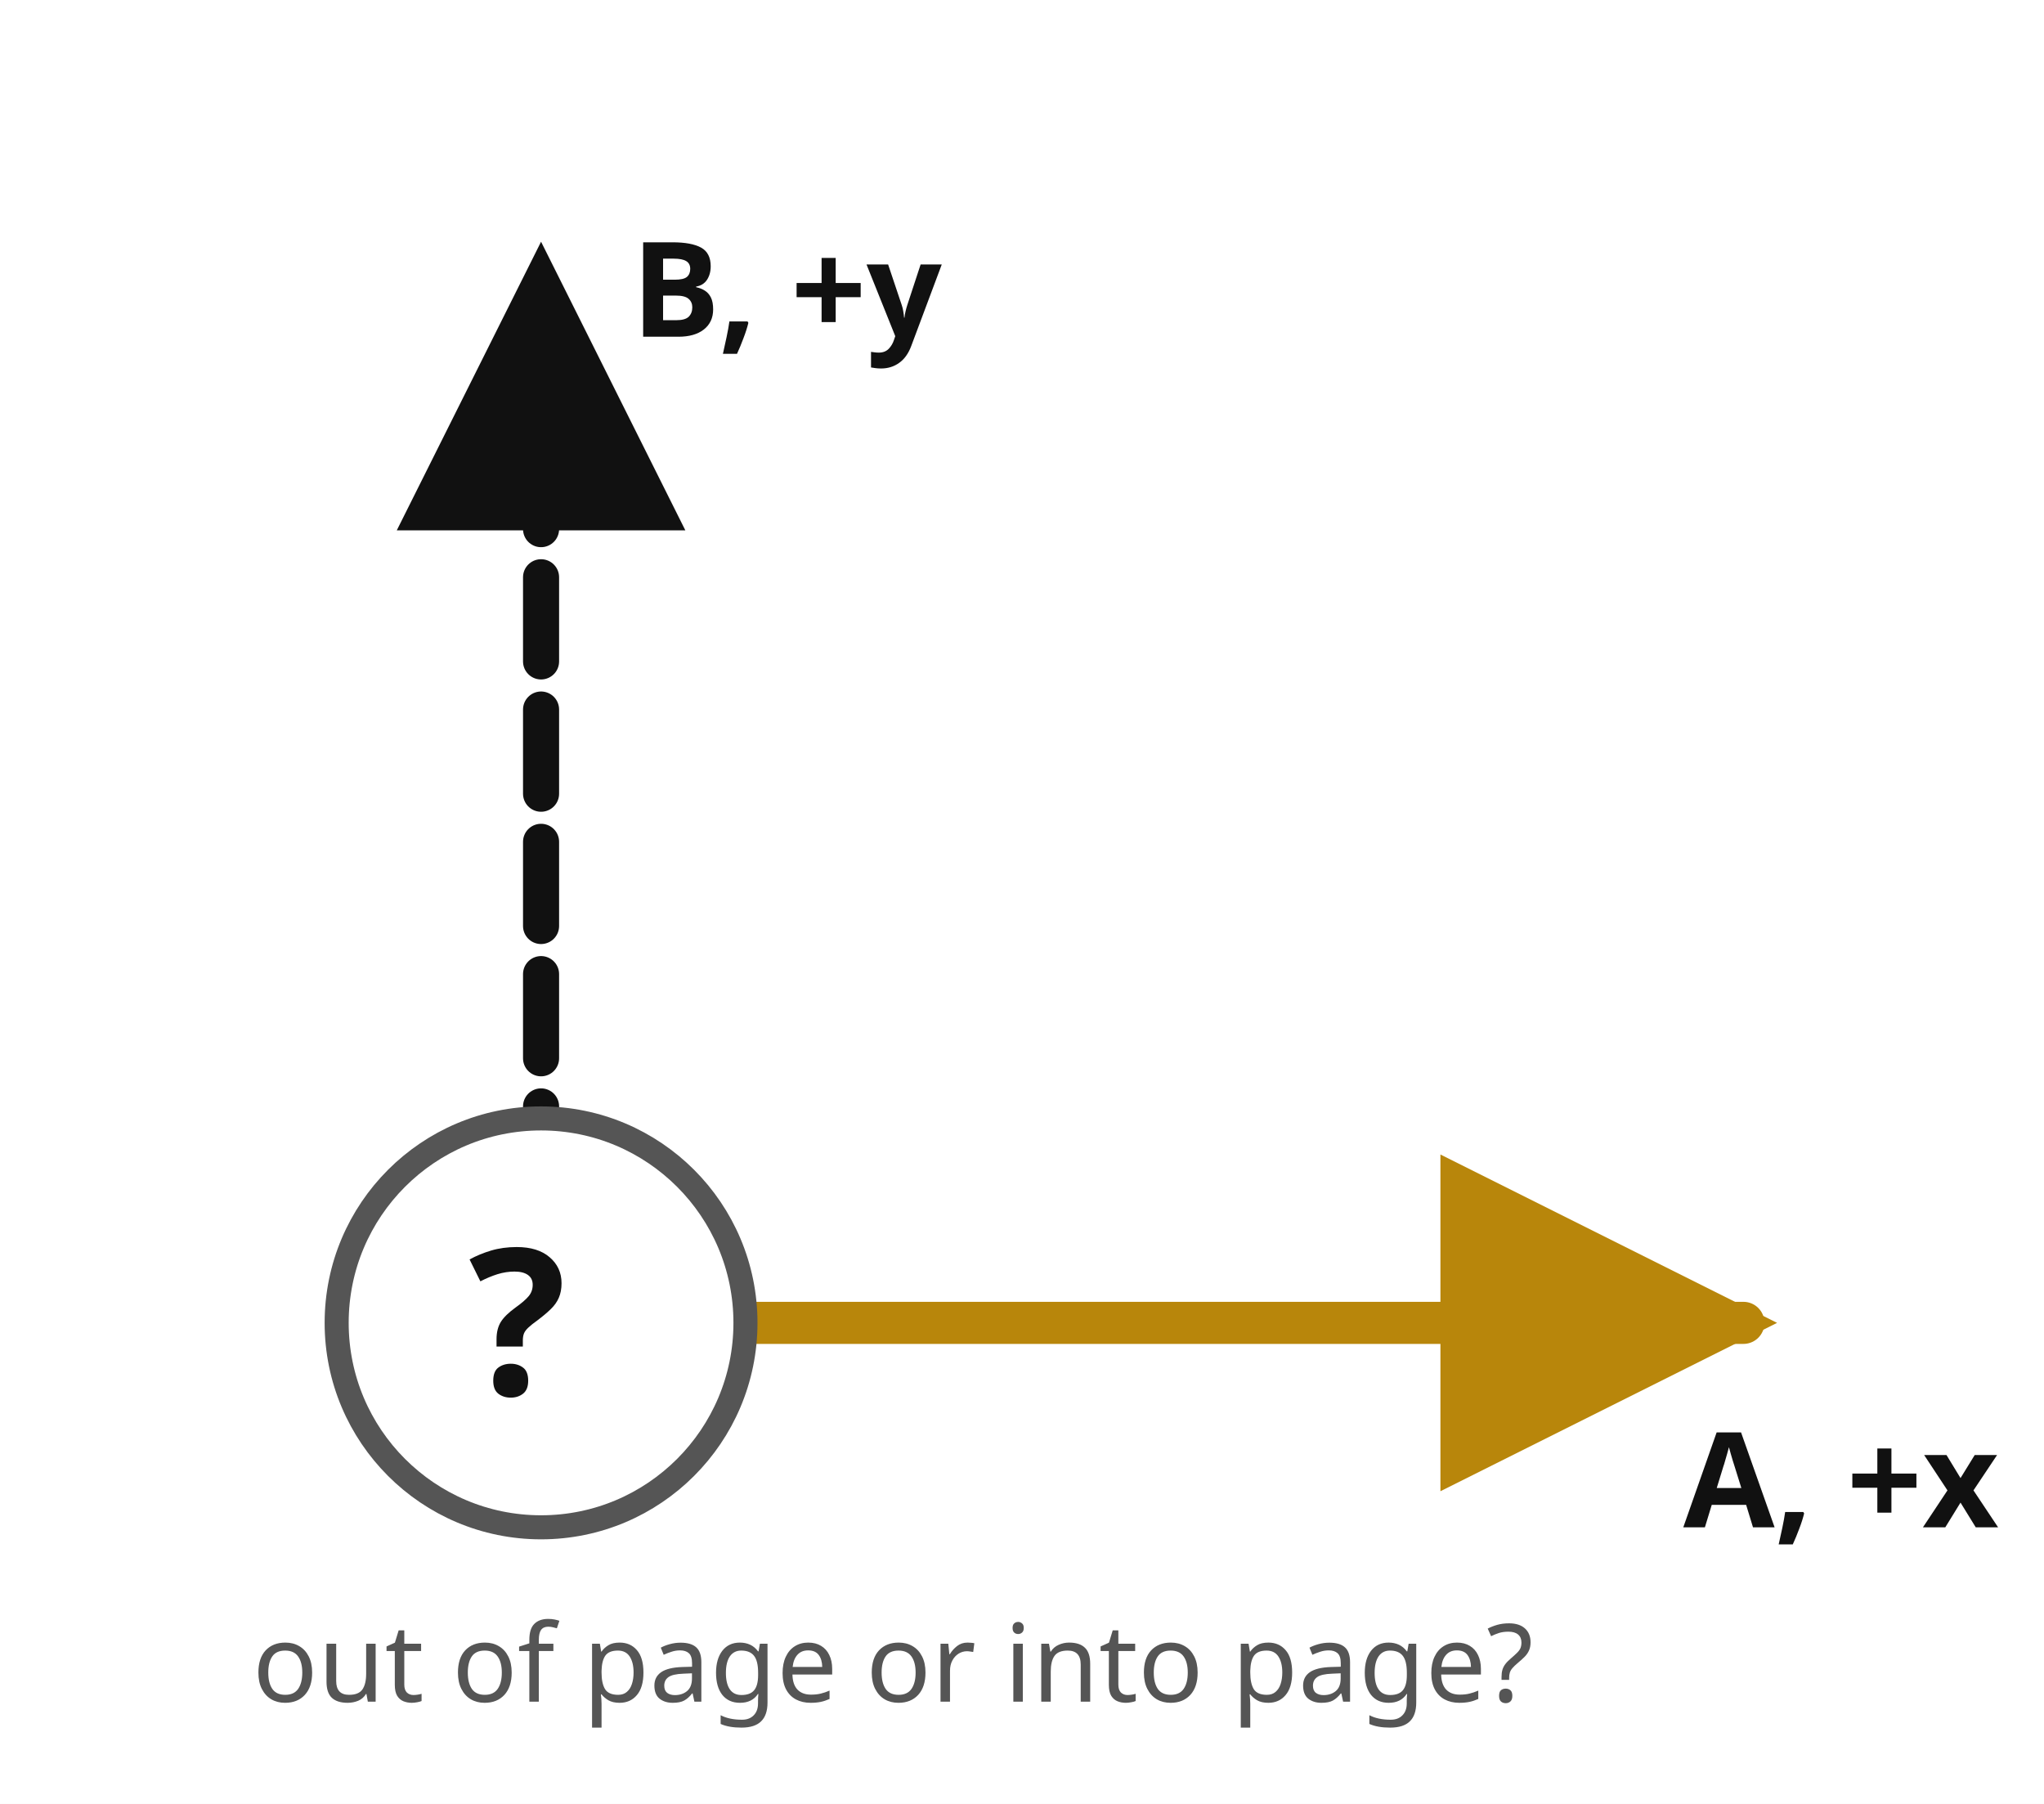
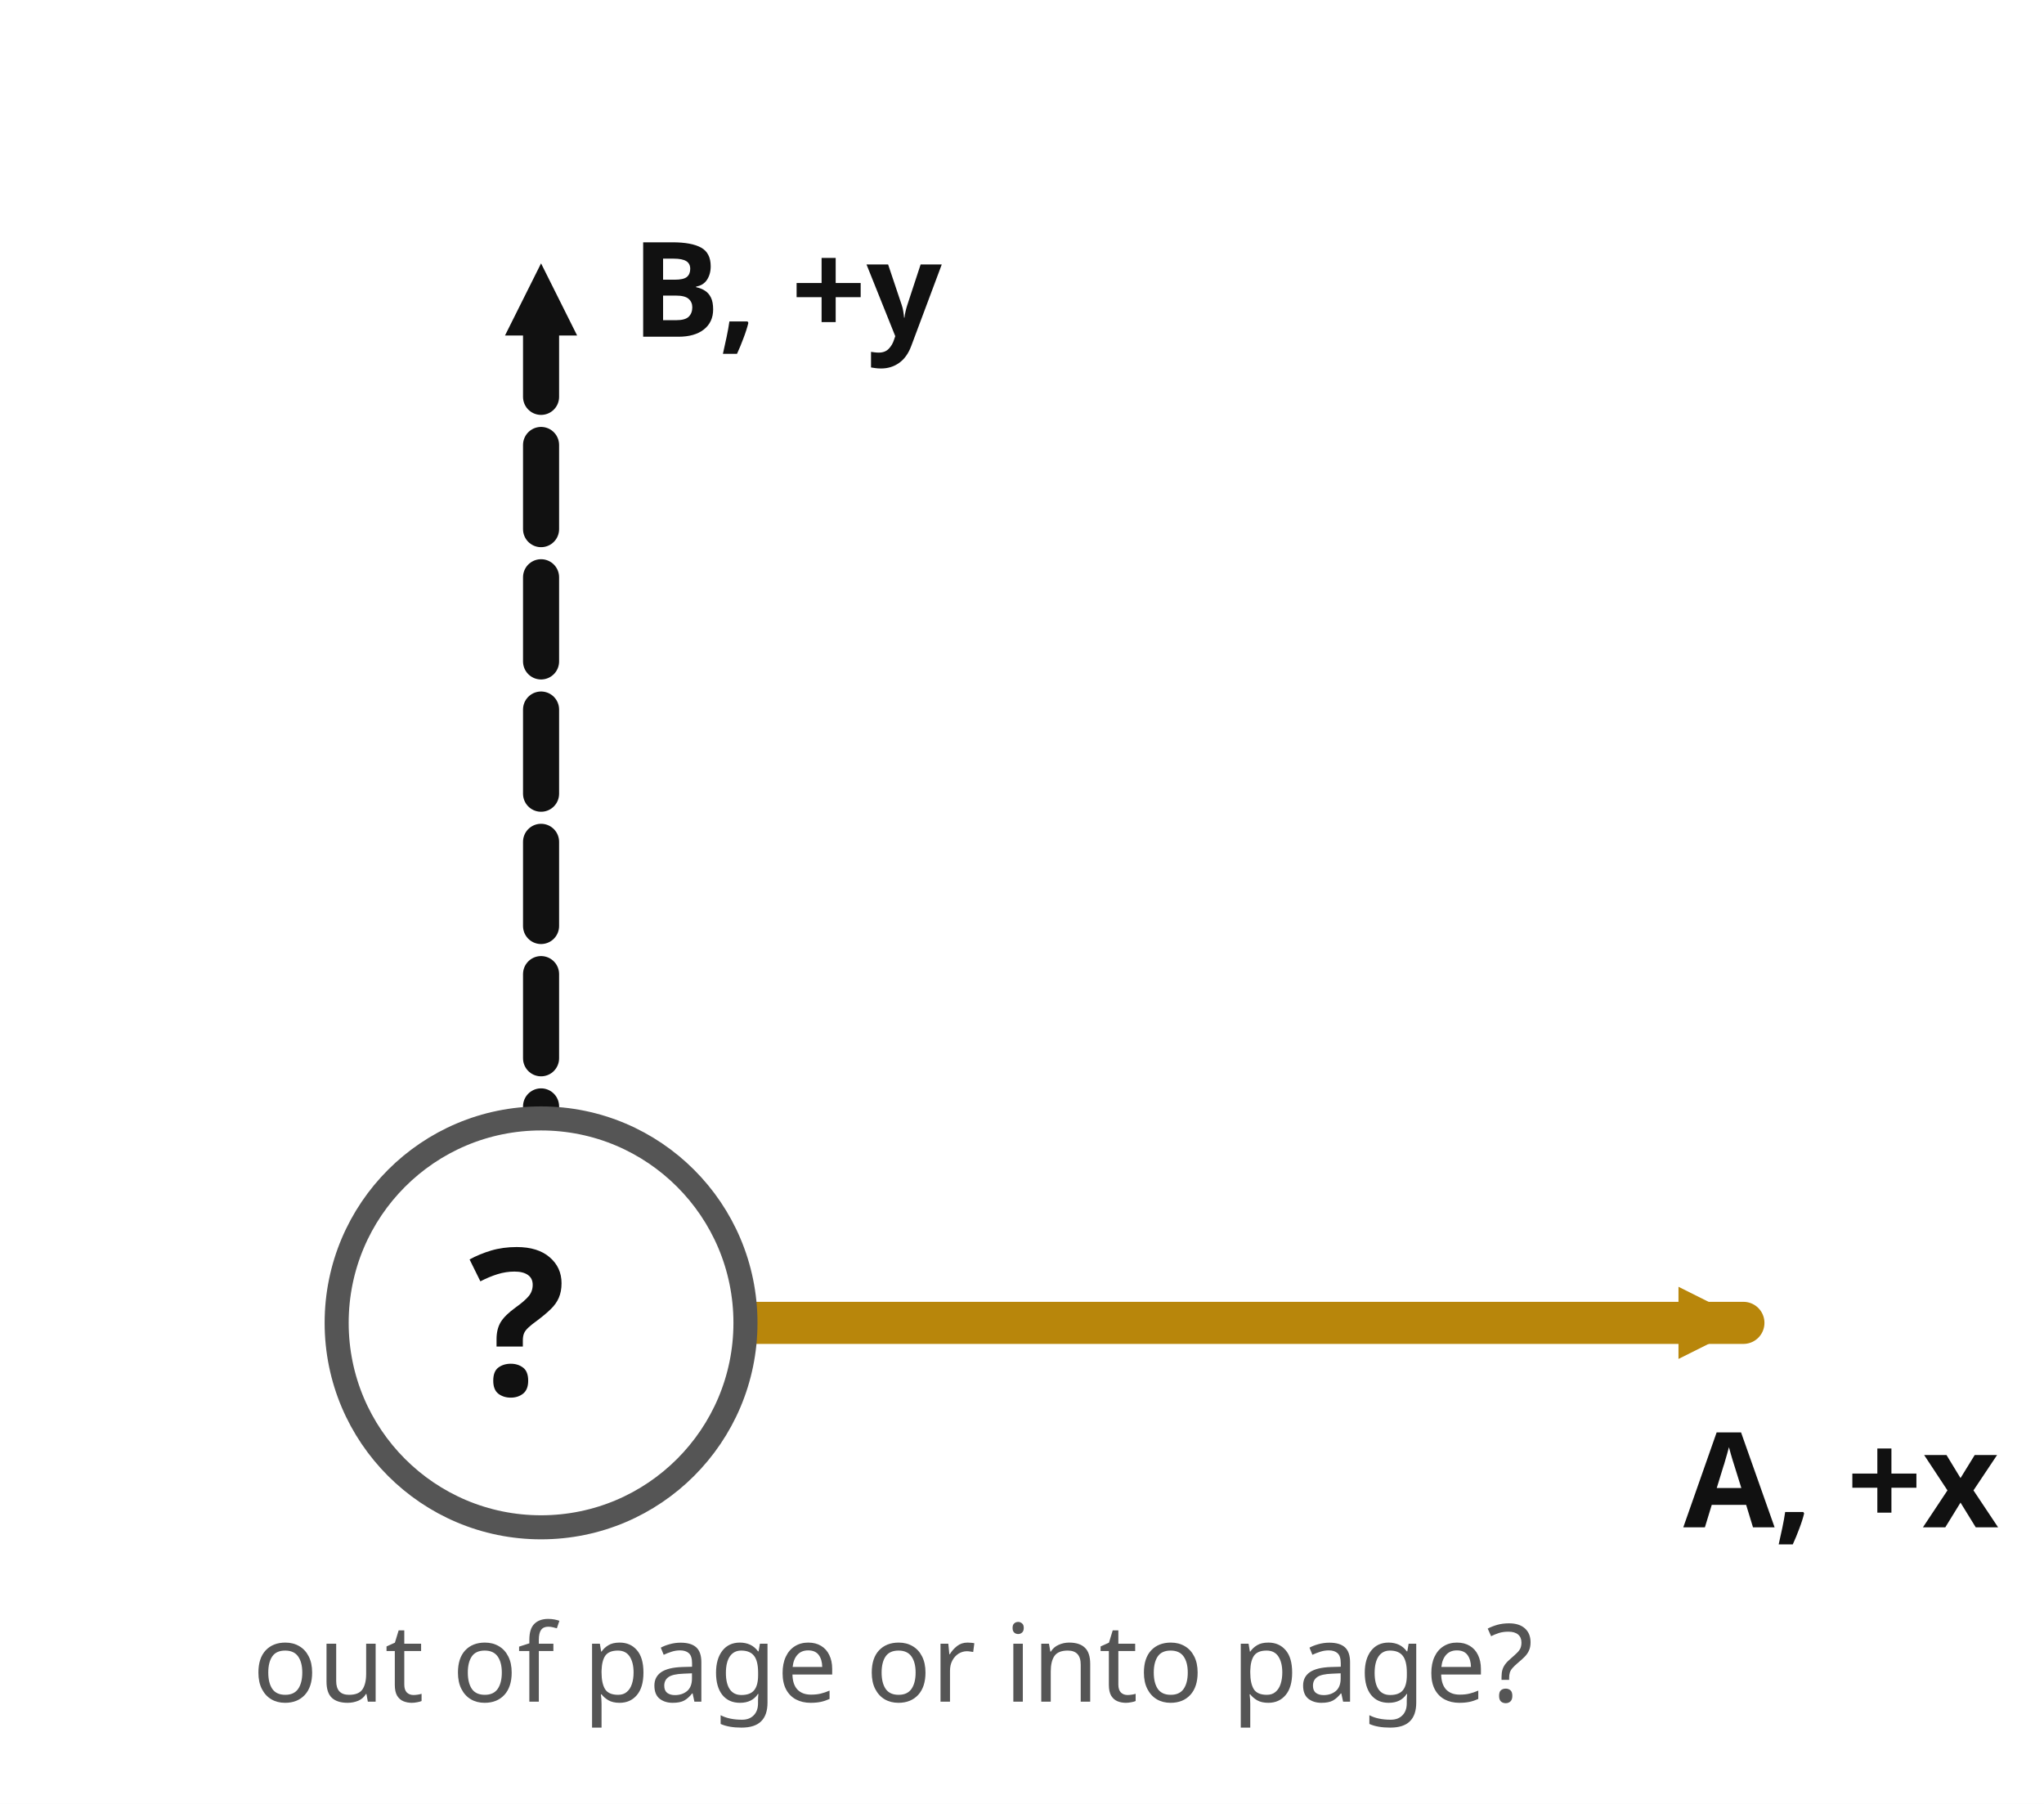
<svg xmlns="http://www.w3.org/2000/svg" viewBox="0 0 340 300" role="img" aria-labelledby="title desc">
  <defs>
-     <marker id="arrow-gold" viewBox="0 0 10 10" refX="9" refY="5" markerWidth="8" markerHeight="8" orient="auto">
+     <marker id="arrow-gold" viewBox="0 0 10 10" refX="9" refY="5" markerUnits="userSpaceOnUse" markerWidth="12" markerHeight="12" orient="auto">
      <path d="M 0 0 L 10 5 L 0 10 z" fill="#b8860b" />
    </marker>
-     <marker id="arrow-black" viewBox="0 0 10 10" refX="9" refY="5" markerWidth="8" markerHeight="8" orient="auto">
+     <marker id="arrow-black" viewBox="0 0 10 10" refX="9" refY="5" markerUnits="userSpaceOnUse" markerWidth="12" markerHeight="12" orient="auto">
      <path d="M 0 0 L 10 5 L 0 10 z" fill="#111" />
    </marker>
  </defs>
  <rect width="340" height="300" fill="#fff" />
  <circle cx="90" cy="220" r="6" fill="#111" />
  <line x1="90" y1="220" x2="290" y2="220" stroke="#b8860b" stroke-width="7" stroke-linecap="round" marker-end="url(#arrow-gold)" />
  <line x1="90" y1="220" x2="90" y2="45" stroke="#111" stroke-width="6" stroke-dasharray="14 8" stroke-linecap="round" marker-end="url(#arrow-black)" />
  <text x="280" y="254" font-family="sans-serif" font-size="22" font-weight="700" fill="#111">A, +x</text>
  <text x="105" y="56" font-family="sans-serif" font-size="22" font-weight="700" fill="#111">B, +y</text>
  <circle cx="90" cy="220" r="34" fill="#fff" stroke="#555" stroke-width="4" />
  <text x="78" y="232" font-family="sans-serif" font-size="34" font-weight="700" fill="#111">?</text>
  <text x="42" y="283" font-family="sans-serif" font-size="18" fill="#555">out of page or into page?</text>
</svg>
